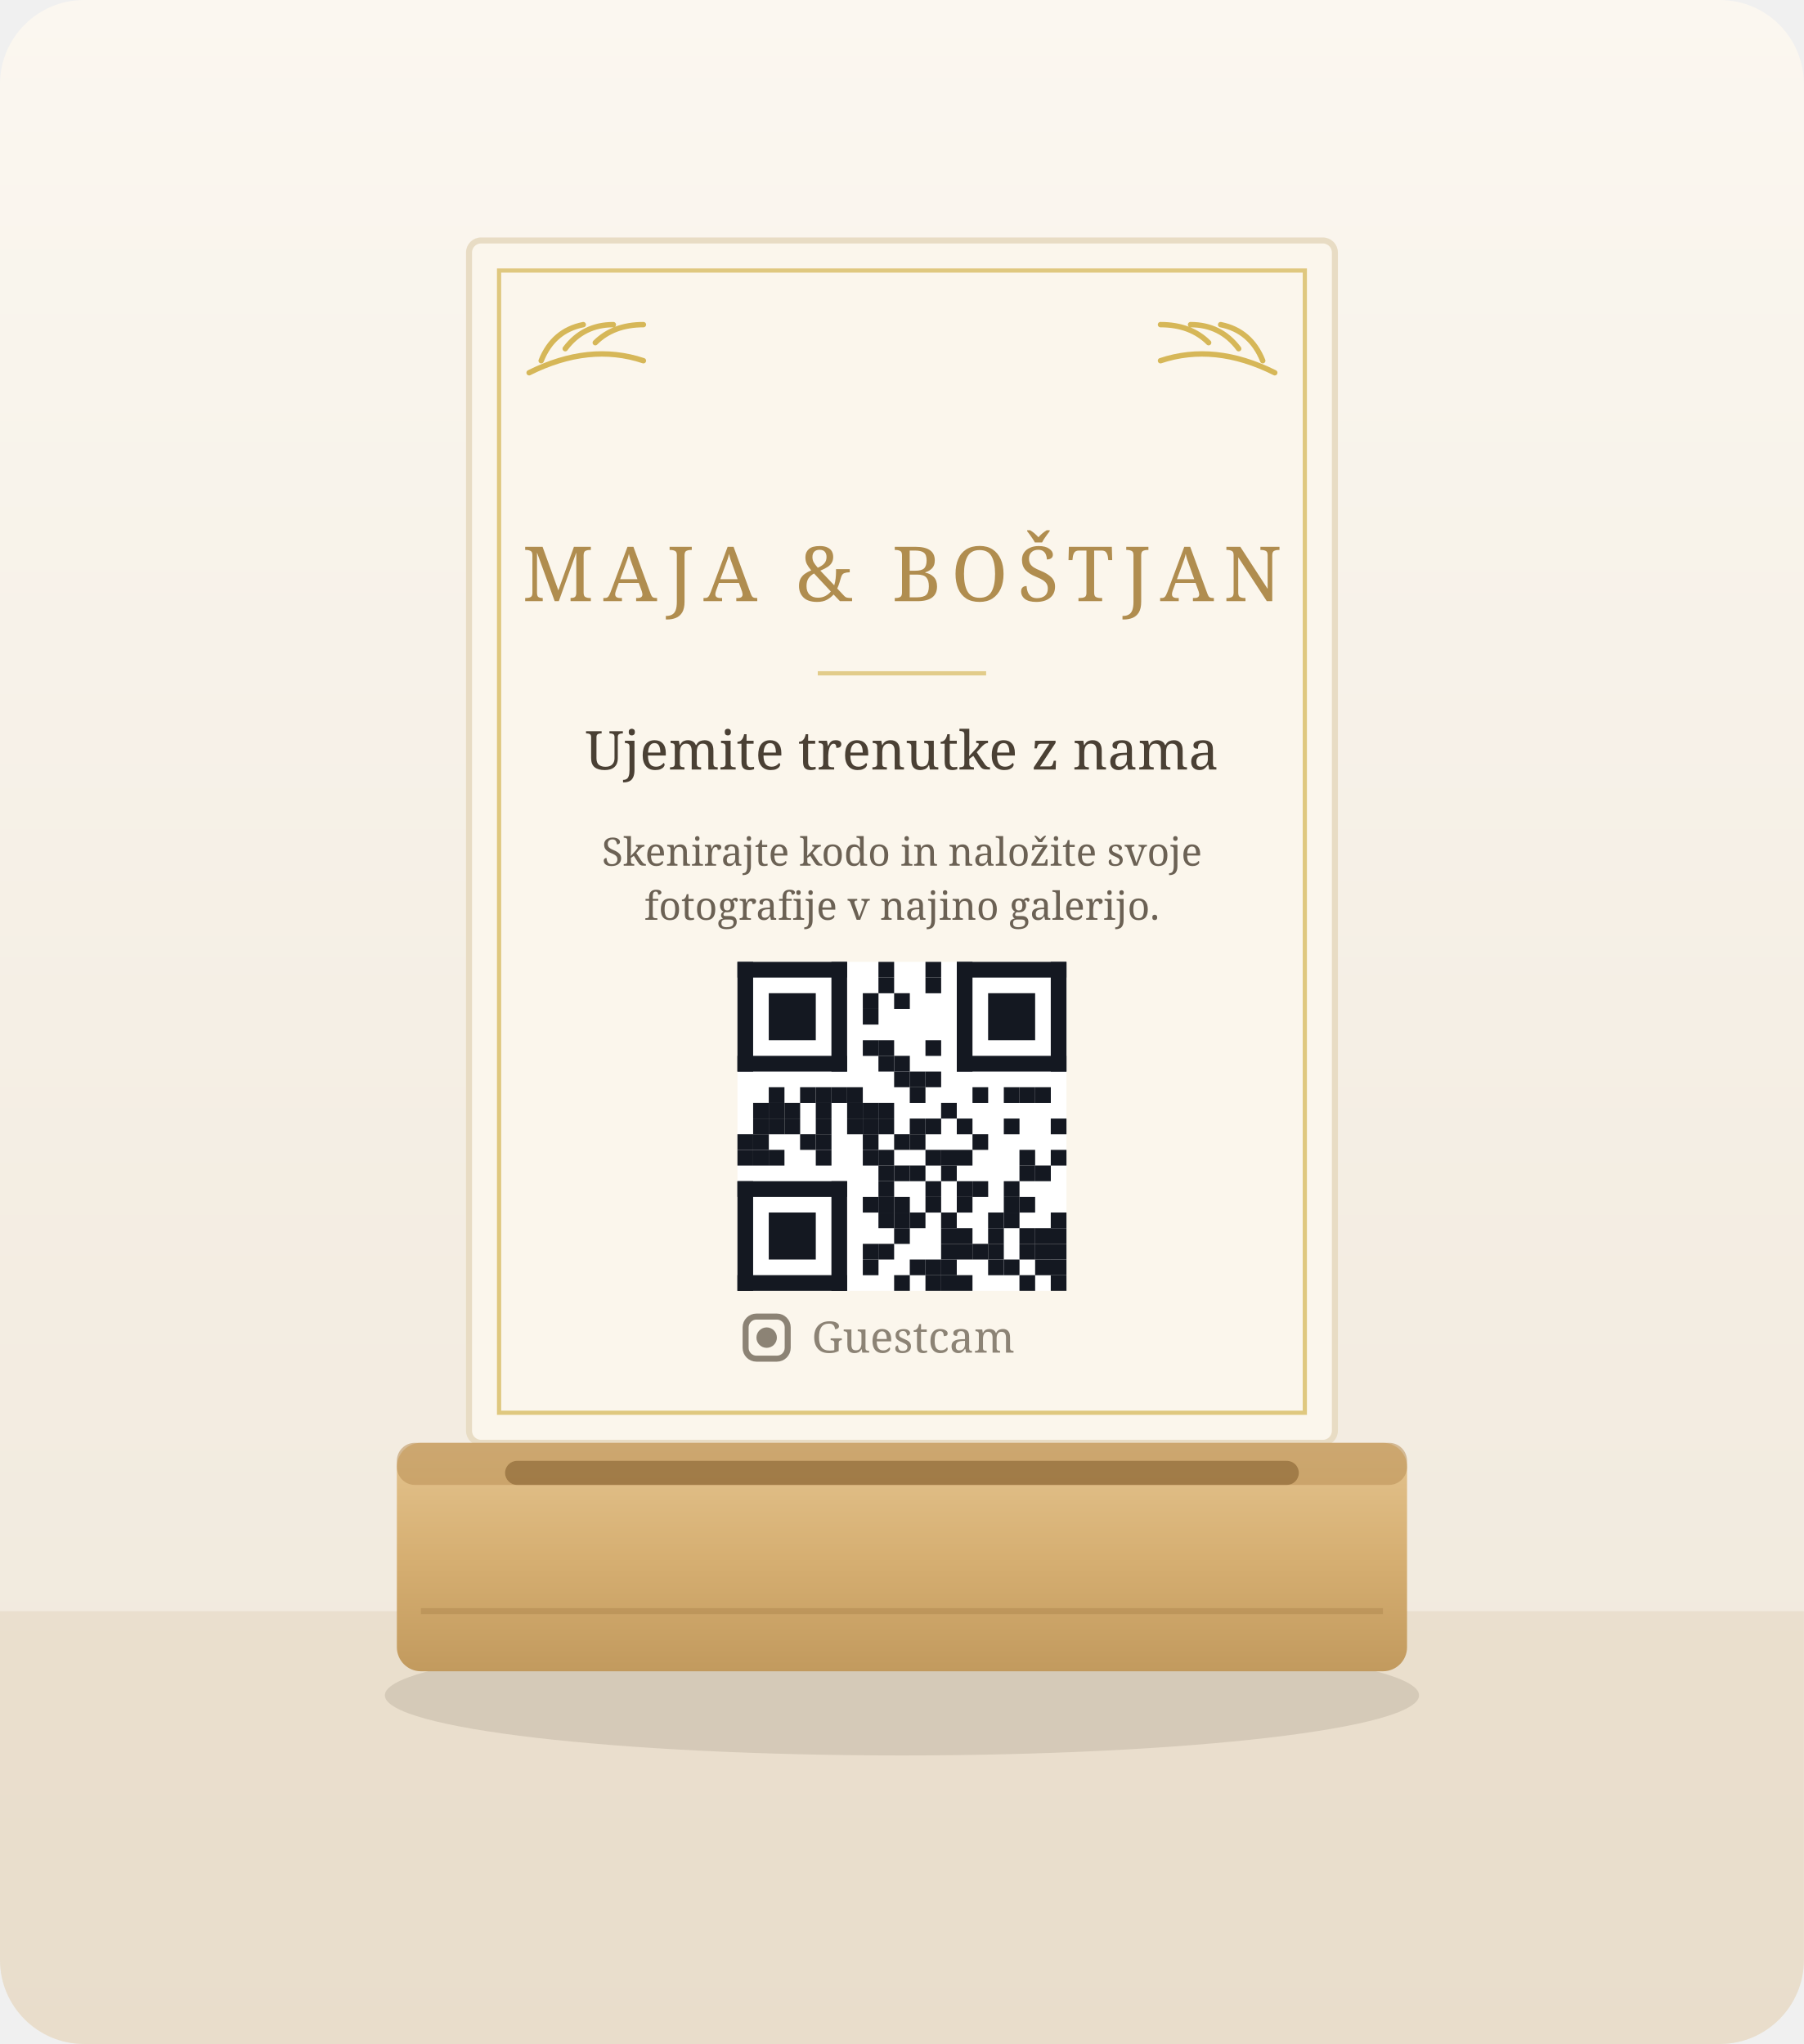
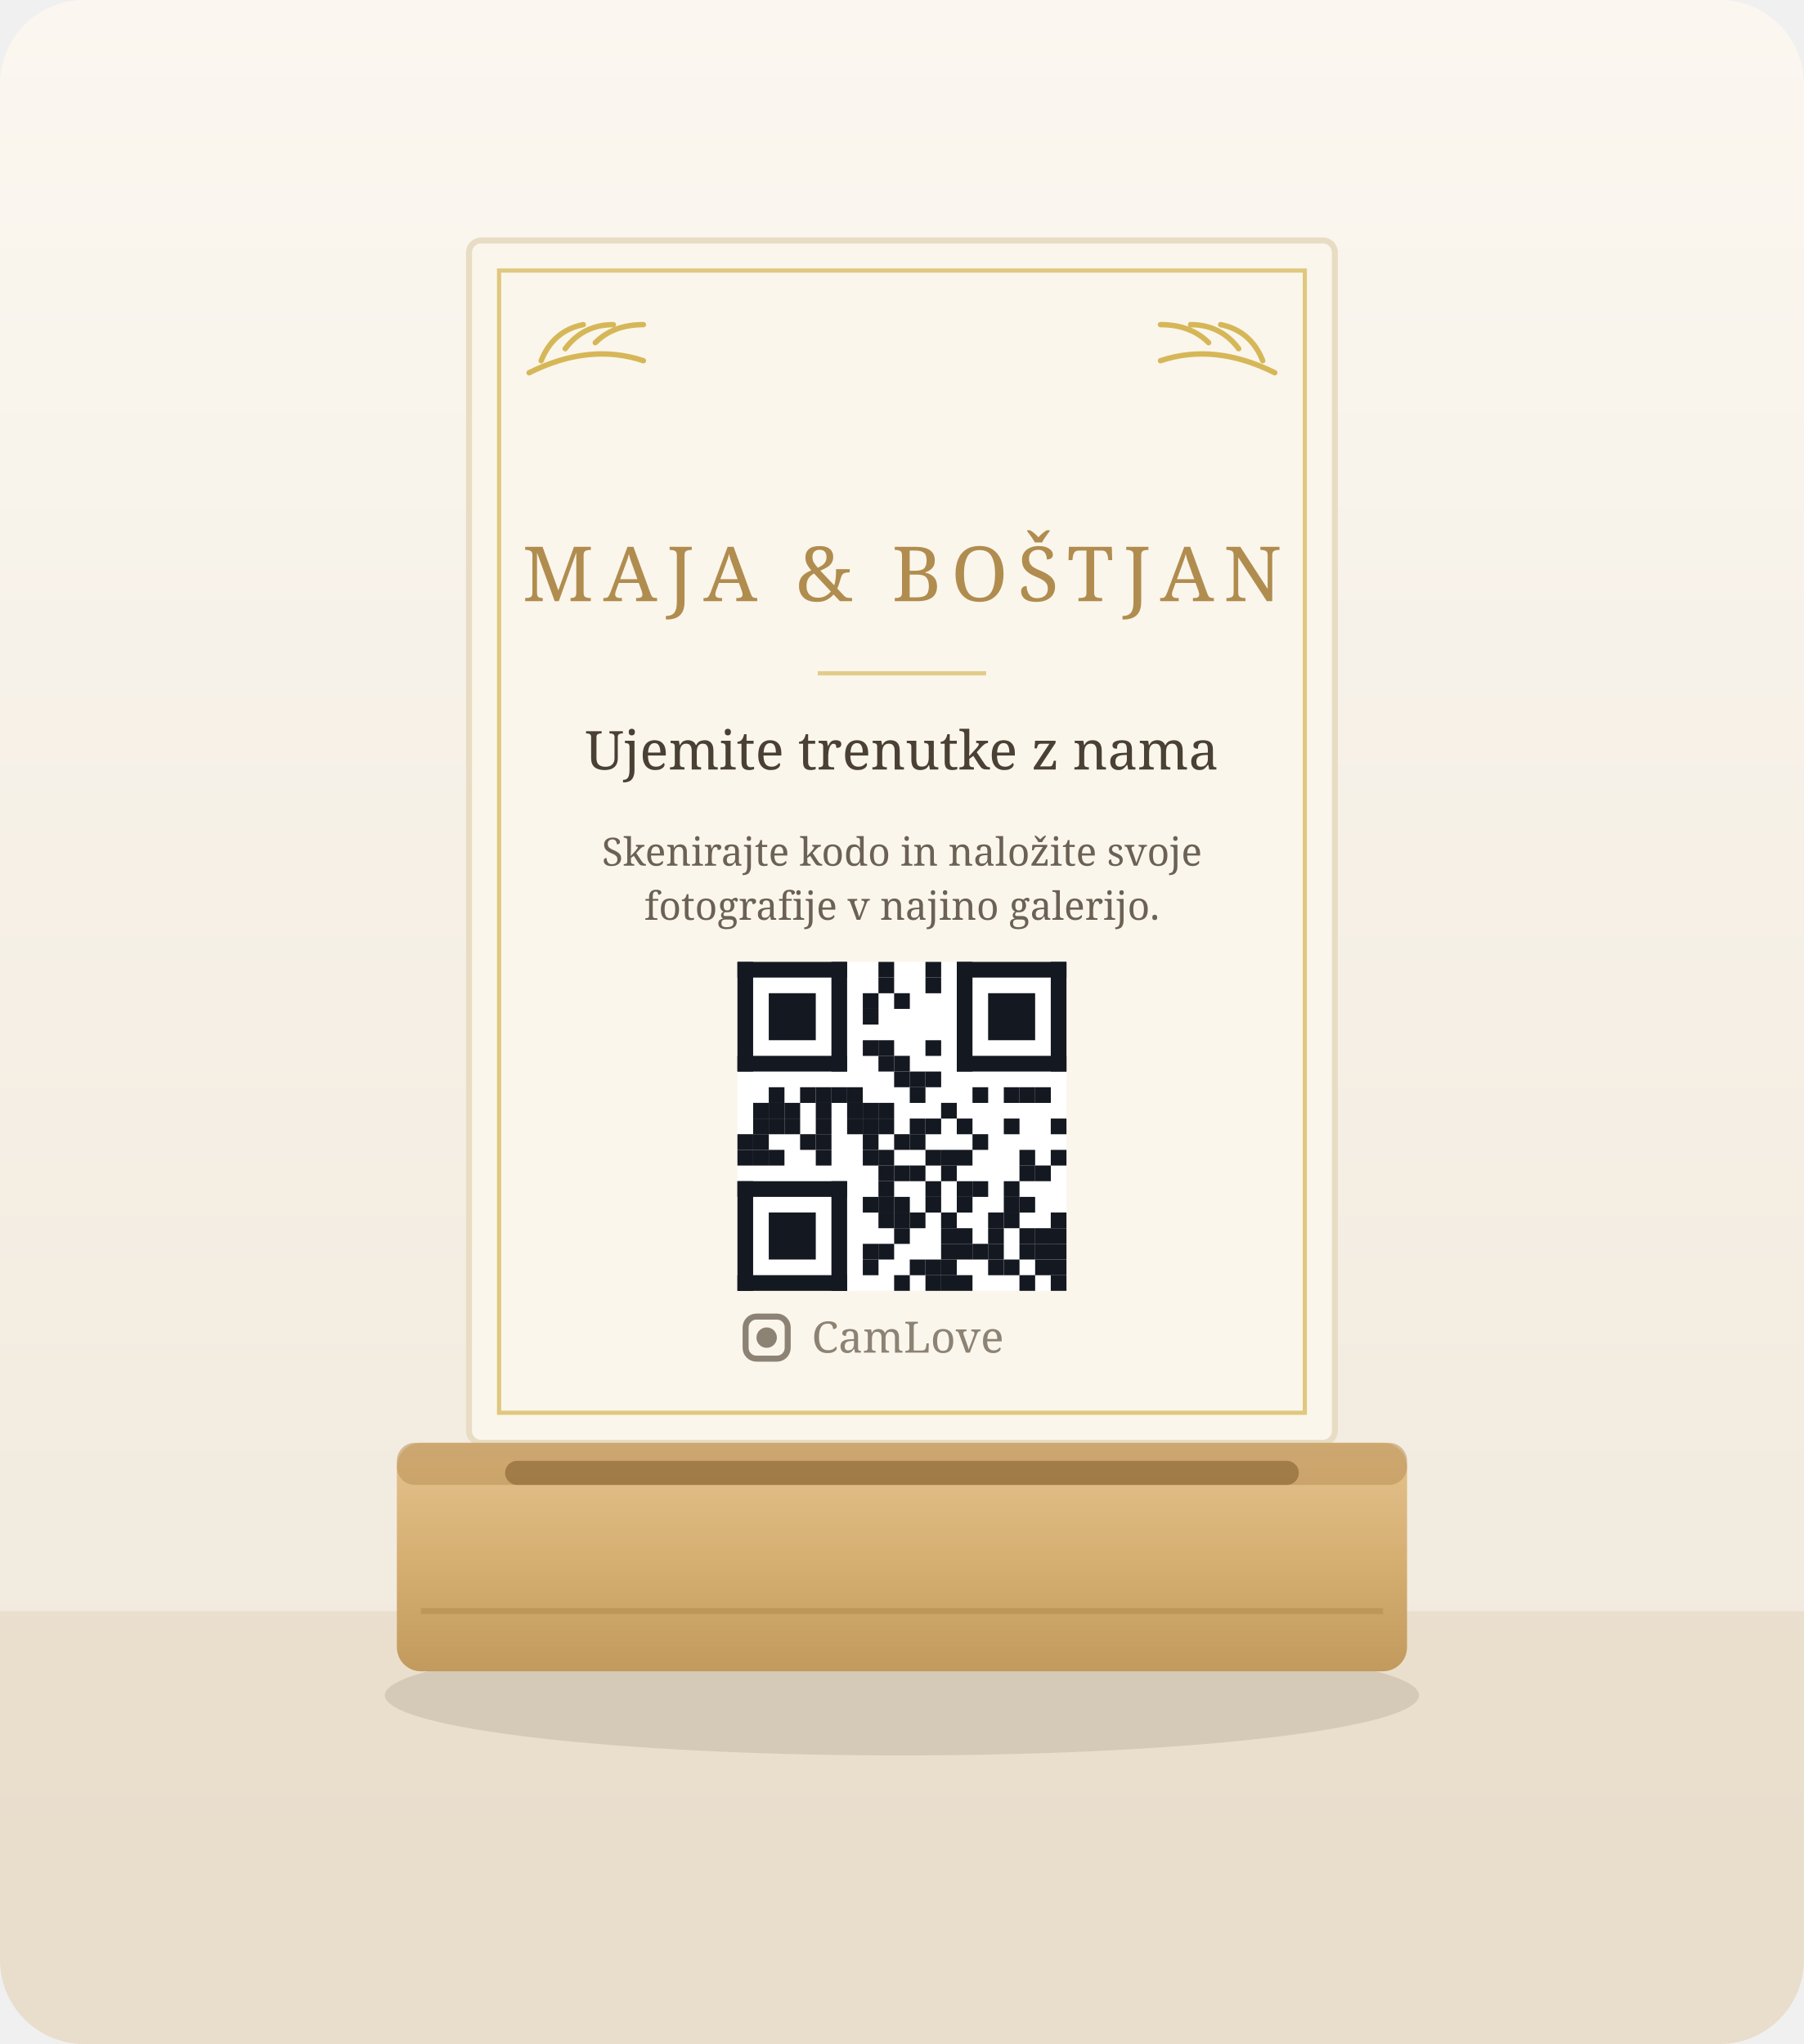
<svg xmlns="http://www.w3.org/2000/svg" viewBox="0 0 300 340" role="img" aria-label="Leseni QR podstavek za mizo">
  <defs>
    <linearGradient id="bg" x1="0" y1="0" x2="0" y2="1">
      <stop offset="0" stop-color="#FBF7F0" />
      <stop offset="1" stop-color="#EFE7DA" />
    </linearGradient>
    <linearGradient id="wood" x1="0" y1="0" x2="0" y2="1">
      <stop offset="0" stop-color="#E4C48F" />
      <stop offset=".5" stop-color="#D6AF72" />
      <stop offset="1" stop-color="#C29A5E" />
    </linearGradient>
  </defs>
  <rect width="300" height="340" rx="14" fill="url(#bg)" />
  <path d="M0 268h300v58a14 14 0 0 1-14 14H14A14 14 0 0 1 0 326z" fill="#E3D6C0" opacity=".55" />
  <ellipse cx="150" cy="282" rx="86" ry="10" fill="#3A2E1C" opacity=".12" />
  <rect x="78" y="40" width="144" height="200" rx="2" fill="#FBF6EC" stroke="#E8DCC4" stroke-width="1" />
  <rect x="83" y="45" width="134" height="190" fill="none" stroke="#C9A227" stroke-width=".7" opacity=".55" />
  <g stroke="#C9A227" stroke-width=".9" fill="none" opacity=".75" stroke-linecap="round">
    <path d="M88 62q10 -5 19 -2" />
    <path d="M90 60q2 -5 7 -6M94 58q3 -4 8 -4M99 57q3 -3 8 -3" />
  </g>
  <g stroke="#C9A227" stroke-width=".9" fill="none" opacity=".75" stroke-linecap="round" transform="translate(300 0) scale(-1 1)">
    <path d="M88 62q10 -5 19 -2" />
    <path d="M90 60q2 -5 7 -6M94 58q3 -4 8 -4M99 57q3 -3 8 -3" />
  </g>
  <text x="150.0" y="100.0" text-anchor="middle" font-family="Georgia,serif" font-size="12.672" letter-spacing="1.6" fill="#B08D4F">MAJA &amp; BOŠTJAN</text>
  <path d="M136.0 112.0h28" stroke="#C9A227" stroke-width=".7" opacity=".5" />
  <text x="150.0" y="128.0" text-anchor="middle" font-family="Georgia,serif" font-size="8.928" fill="#4A4034">Ujemite trenutke z nama</text>
  <text x="150.0" y="144.0" text-anchor="middle" font-family="Georgia,serif" font-size="6.48" fill="#6B6154">Skenirajte kodo in naložite svoje</text>
  <text x="150.0" y="153.0" text-anchor="middle" font-family="Georgia,serif" font-size="6.48" fill="#6B6154">fotografije v najino galerijo.</text>
  <rect x="122.64" y="160.0" width="54.72" height="54.72" fill="#FFFFFF" />
  <g fill="#141821">
    <rect x="122.64" y="160.00" width="18.24" height="2.61" />
    <rect x="122.64" y="175.63" width="18.24" height="2.61" />
    <rect x="122.64" y="160.00" width="2.61" height="18.24" />
    <rect x="138.27" y="160.00" width="2.61" height="18.24" />
    <rect x="127.85" y="165.21" width="7.82" height="7.82" />
    <rect x="159.12" y="160.00" width="18.24" height="2.61" />
    <rect x="159.12" y="175.63" width="18.24" height="2.61" />
    <rect x="159.12" y="160.00" width="2.61" height="18.24" />
    <rect x="174.75" y="160.00" width="2.61" height="18.24" />
    <rect x="164.33" y="165.21" width="7.82" height="7.82" />
    <rect x="122.64" y="196.48" width="18.24" height="2.61" />
    <rect x="122.64" y="212.11" width="18.24" height="2.61" />
    <rect x="122.64" y="196.48" width="2.61" height="18.24" />
    <rect x="138.27" y="196.48" width="2.61" height="18.24" />
    <rect x="127.85" y="201.69" width="7.82" height="7.82" />
    <rect x="146.09" y="160.00" width="2.61" height="2.61" />
    <rect x="153.91" y="160.00" width="2.61" height="2.61" />
    <rect x="146.09" y="162.61" width="2.61" height="2.61" />
    <rect x="153.91" y="162.61" width="2.61" height="2.61" />
    <rect x="143.49" y="165.21" width="2.61" height="2.61" />
    <rect x="148.70" y="165.21" width="2.61" height="2.61" />
    <rect x="143.49" y="167.82" width="2.61" height="2.61" />
    <rect x="143.49" y="173.03" width="2.61" height="2.61" />
    <rect x="146.09" y="173.03" width="2.61" height="2.61" />
    <rect x="153.91" y="173.03" width="2.61" height="2.61" />
    <rect x="146.09" y="175.63" width="2.61" height="2.61" />
    <rect x="148.70" y="175.63" width="2.61" height="2.61" />
    <rect x="148.70" y="178.24" width="2.61" height="2.61" />
    <rect x="151.30" y="178.24" width="2.61" height="2.61" />
    <rect x="153.91" y="178.24" width="2.61" height="2.61" />
    <rect x="127.85" y="180.85" width="2.61" height="2.61" />
    <rect x="133.06" y="180.85" width="2.61" height="2.61" />
    <rect x="135.67" y="180.85" width="2.61" height="2.61" />
    <rect x="138.27" y="180.85" width="2.61" height="2.61" />
    <rect x="140.88" y="180.85" width="2.61" height="2.61" />
    <rect x="151.30" y="180.85" width="2.61" height="2.61" />
    <rect x="161.73" y="180.85" width="2.61" height="2.61" />
    <rect x="166.94" y="180.85" width="2.61" height="2.61" />
    <rect x="169.54" y="180.85" width="2.61" height="2.61" />
    <rect x="172.15" y="180.85" width="2.61" height="2.61" />
    <rect x="125.25" y="183.45" width="2.61" height="2.61" />
    <rect x="127.85" y="183.45" width="2.61" height="2.61" />
    <rect x="130.46" y="183.45" width="2.61" height="2.61" />
    <rect x="135.67" y="183.45" width="2.61" height="2.61" />
    <rect x="140.88" y="183.45" width="2.61" height="2.61" />
    <rect x="143.49" y="183.45" width="2.61" height="2.61" />
    <rect x="146.09" y="183.45" width="2.61" height="2.61" />
    <rect x="156.51" y="183.45" width="2.61" height="2.61" />
    <rect x="125.25" y="186.06" width="2.61" height="2.61" />
    <rect x="127.85" y="186.06" width="2.61" height="2.61" />
    <rect x="130.46" y="186.06" width="2.61" height="2.61" />
    <rect x="135.67" y="186.06" width="2.61" height="2.61" />
    <rect x="140.88" y="186.06" width="2.61" height="2.61" />
    <rect x="143.49" y="186.06" width="2.61" height="2.61" />
    <rect x="146.09" y="186.06" width="2.61" height="2.61" />
    <rect x="151.30" y="186.06" width="2.61" height="2.61" />
    <rect x="153.91" y="186.06" width="2.61" height="2.61" />
    <rect x="159.12" y="186.06" width="2.61" height="2.61" />
    <rect x="166.94" y="186.06" width="2.61" height="2.61" />
    <rect x="174.75" y="186.06" width="2.61" height="2.61" />
    <rect x="122.64" y="188.66" width="2.61" height="2.61" />
    <rect x="125.25" y="188.66" width="2.61" height="2.61" />
    <rect x="133.06" y="188.66" width="2.61" height="2.61" />
    <rect x="135.67" y="188.66" width="2.61" height="2.61" />
    <rect x="143.49" y="188.66" width="2.61" height="2.61" />
    <rect x="148.70" y="188.66" width="2.61" height="2.61" />
    <rect x="151.30" y="188.66" width="2.61" height="2.61" />
    <rect x="161.73" y="188.66" width="2.61" height="2.61" />
    <rect x="122.64" y="191.27" width="2.61" height="2.61" />
    <rect x="125.25" y="191.27" width="2.61" height="2.61" />
    <rect x="127.85" y="191.27" width="2.61" height="2.61" />
    <rect x="135.67" y="191.27" width="2.61" height="2.61" />
    <rect x="143.49" y="191.27" width="2.61" height="2.61" />
    <rect x="146.09" y="191.27" width="2.61" height="2.61" />
    <rect x="153.91" y="191.27" width="2.61" height="2.61" />
    <rect x="156.51" y="191.27" width="2.61" height="2.61" />
    <rect x="159.12" y="191.27" width="2.61" height="2.61" />
    <rect x="169.54" y="191.27" width="2.61" height="2.61" />
    <rect x="174.75" y="191.27" width="2.61" height="2.61" />
    <rect x="146.09" y="193.87" width="2.61" height="2.61" />
    <rect x="148.70" y="193.87" width="2.61" height="2.61" />
    <rect x="151.30" y="193.87" width="2.61" height="2.61" />
    <rect x="156.51" y="193.87" width="2.61" height="2.61" />
    <rect x="169.54" y="193.87" width="2.61" height="2.61" />
    <rect x="172.15" y="193.87" width="2.61" height="2.61" />
    <rect x="146.09" y="196.48" width="2.61" height="2.61" />
    <rect x="153.91" y="196.48" width="2.61" height="2.61" />
    <rect x="159.12" y="196.48" width="2.61" height="2.61" />
    <rect x="161.73" y="196.48" width="2.61" height="2.61" />
    <rect x="166.94" y="196.48" width="2.61" height="2.61" />
    <rect x="143.49" y="199.09" width="2.61" height="2.61" />
    <rect x="146.09" y="199.09" width="2.61" height="2.61" />
    <rect x="148.70" y="199.09" width="2.61" height="2.61" />
    <rect x="153.91" y="199.09" width="2.61" height="2.61" />
    <rect x="159.12" y="199.09" width="2.61" height="2.61" />
    <rect x="166.94" y="199.09" width="2.61" height="2.61" />
    <rect x="169.54" y="199.09" width="2.61" height="2.61" />
    <rect x="146.09" y="201.69" width="2.61" height="2.61" />
    <rect x="148.70" y="201.69" width="2.61" height="2.61" />
    <rect x="151.30" y="201.69" width="2.61" height="2.61" />
    <rect x="156.51" y="201.69" width="2.61" height="2.61" />
    <rect x="164.33" y="201.69" width="2.61" height="2.61" />
    <rect x="166.94" y="201.69" width="2.61" height="2.61" />
    <rect x="174.75" y="201.69" width="2.61" height="2.61" />
    <rect x="148.70" y="204.30" width="2.61" height="2.61" />
    <rect x="156.51" y="204.30" width="2.61" height="2.61" />
    <rect x="159.12" y="204.30" width="2.61" height="2.61" />
    <rect x="164.33" y="204.30" width="2.61" height="2.61" />
    <rect x="169.54" y="204.30" width="2.61" height="2.61" />
    <rect x="172.15" y="204.30" width="2.61" height="2.61" />
    <rect x="174.75" y="204.30" width="2.61" height="2.61" />
    <rect x="143.49" y="206.90" width="2.61" height="2.61" />
    <rect x="146.09" y="206.90" width="2.61" height="2.61" />
    <rect x="156.51" y="206.90" width="2.61" height="2.61" />
    <rect x="159.12" y="206.90" width="2.61" height="2.61" />
    <rect x="161.73" y="206.90" width="2.61" height="2.61" />
    <rect x="164.33" y="206.90" width="2.61" height="2.61" />
    <rect x="169.54" y="206.90" width="2.61" height="2.61" />
    <rect x="172.15" y="206.90" width="2.61" height="2.61" />
    <rect x="174.75" y="206.90" width="2.61" height="2.61" />
    <rect x="143.49" y="209.51" width="2.61" height="2.61" />
    <rect x="151.30" y="209.51" width="2.61" height="2.61" />
    <rect x="153.91" y="209.51" width="2.61" height="2.61" />
    <rect x="156.51" y="209.51" width="2.61" height="2.61" />
    <rect x="164.33" y="209.51" width="2.61" height="2.61" />
    <rect x="166.94" y="209.51" width="2.61" height="2.61" />
    <rect x="172.15" y="209.51" width="2.61" height="2.61" />
    <rect x="174.75" y="209.51" width="2.61" height="2.61" />
    <rect x="148.70" y="212.11" width="2.61" height="2.61" />
    <rect x="153.91" y="212.11" width="2.61" height="2.61" />
    <rect x="156.51" y="212.11" width="2.61" height="2.61" />
    <rect x="159.12" y="212.11" width="2.61" height="2.61" />
    <rect x="169.54" y="212.11" width="2.61" height="2.61" />
    <rect x="174.75" y="212.11" width="2.61" height="2.61" />
  </g>
  <rect x="124.0" y="219.0" width="7" height="7" rx="1.8" fill="none" stroke="#8C8375" stroke-width="1" />
  <circle cx="127.5" cy="222.5" r="1.7" fill="#8C8375" />
-   <text x="135.0" y="225.0" font-family="Georgia,serif" font-size="7.2" fill="#8C8375">Guestcam</text>
+   <text x="135.0" y="225.0" font-family="Georgia,serif" font-size="7.2" fill="#8C8375">CamLove</text>
  <rect x="66" y="240" width="168" height="38" rx="4" fill="url(#wood)" />
  <rect x="66" y="240" width="168" height="7" rx="3" fill="#B98F55" opacity=".55" />
  <rect x="84" y="243" width="132" height="4" rx="2" fill="#8A6534" opacity=".65" />
  <path d="M70 268h160" stroke="#A87F49" stroke-width="1" opacity=".4" />
</svg>
